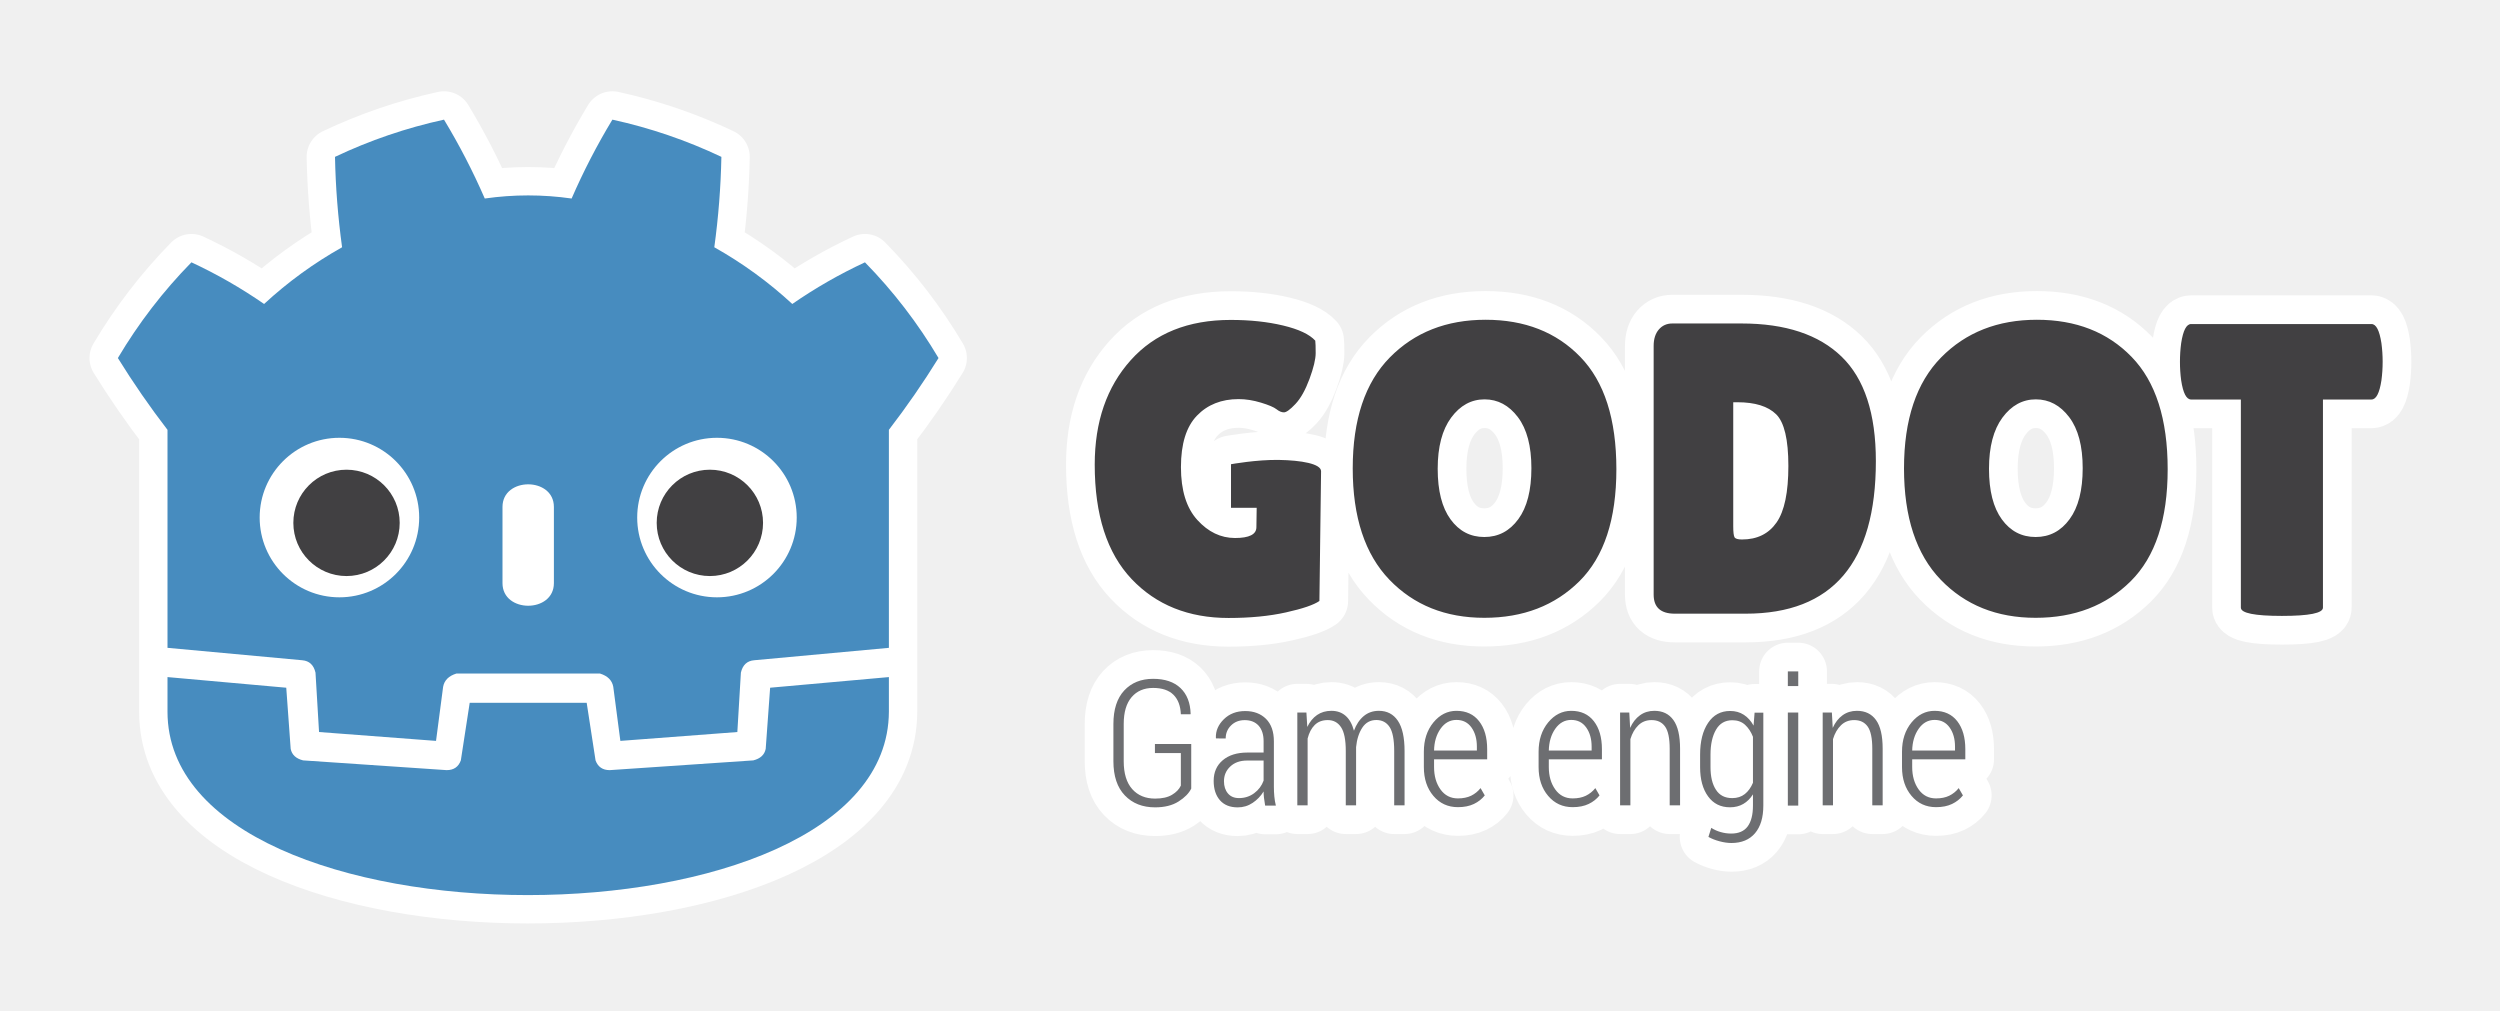
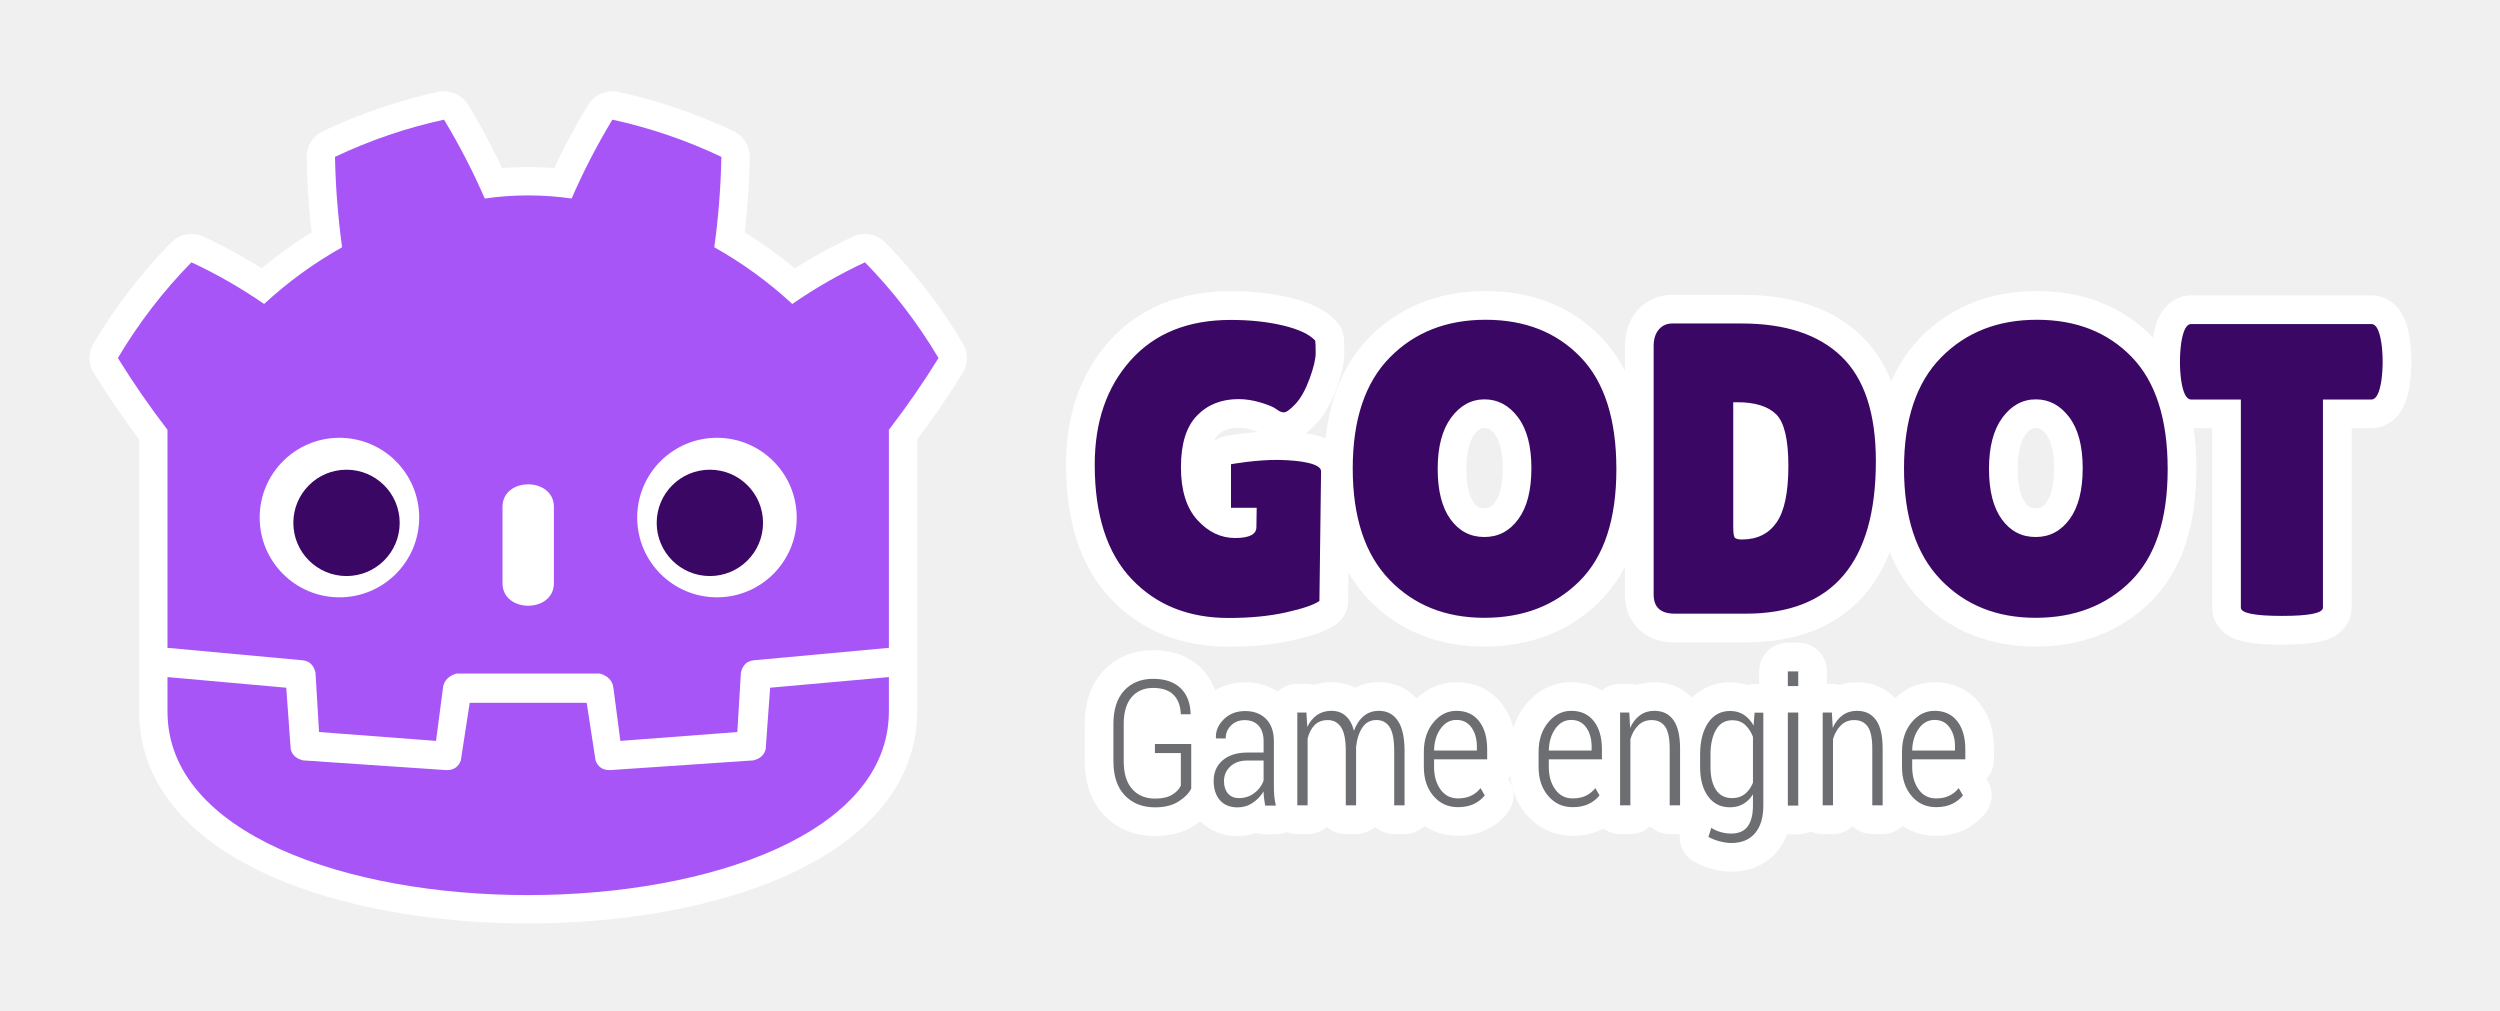
<svg xmlns="http://www.w3.org/2000/svg" width="1024" height="414">
  <path stroke="#fff" stroke-linejoin="round" stroke-width="23.5" d="M523.82 188.382c-9.142-.142-19.603 1.764-19.603 1.764v17.842h10.52l-.117 7.953c0 2.946-2.92 4.427-8.747 4.427-5.831 0-10.982-2.47-15.45-7.395-4.48-4.932-6.708-12.141-6.708-21.64 0-9.519 2.176-16.537 6.536-21.065 4.35-4.524 10.05-6.794 17.064-6.794 2.946 0 5.996.476 9.168 1.445 3.174.962 5.293 1.863 6.375 2.707 1.072.867 2.09 1.277 3.056 1.277.96 0 2.513-1.122 4.66-3.392 2.153-2.263 4.082-5.693 5.782-10.267 1.694-4.598 2.543-8.122 2.543-10.621 0-2.48-.054-4.19-.164-5.092-2.379-2.603-6.767-4.666-13.168-6.2-6.39-1.53-13.552-2.289-21.476-2.289-17.438 0-31.073 5.49-40.92 16.47-9.855 10.982-14.773 25.24-14.773 42.79 0 20.607 5.035 36.227 15.103 46.868 10.085 10.64 23.327 15.953 39.743 15.953 8.827 0 16.664-.76 23.51-2.289 6.853-1.523 11.41-3.088 13.676-4.67l.68-53.137c0-3.087-8.149-4.488-17.29-4.645zm84.247-24.804c-5.431 0-9.98 2.496-13.671 7.47-3.672 4.98-5.517 11.969-5.517 20.963 0 9.013 1.754 15.914 5.27 20.722 3.508 4.823 8.117 7.225 13.835 7.225 5.715 0 10.358-2.432 13.924-7.313q5.351-7.293 5.353-20.884c0-9.054-1.846-16.023-5.524-20.89q-5.51-7.292-13.67-7.293m-.083 89.477c-15.9 0-28.868-5.203-38.89-15.61q-15.016-15.624-15.017-45.592c0-19.992 5.063-35.128 15.191-45.435 10.131-10.293 23.209-15.444 39.228-15.444 16.016 0 28.954 5.058 38.795 15.204 9.858 10.126 14.778 25.477 14.778 46.009 0 20.546-5.034 35.828-15.114 45.856-10.08 10.008-23.062 15.012-38.971 15.012m101.95-88.298v50.788c0 2.37.176 3.866.515 4.493.337.624 1.358.937 3.052.937 6.232 0 10.954-2.328 14.181-6.97 3.235-4.636 4.835-12.356 4.835-23.168 0-10.817-1.674-17.865-5-21.139-3.344-3.283-8.64-4.94-15.884-4.94zm-32.599 78.798V141.681c0-2.832.704-5.067 2.126-6.724 1.413-1.632 3.25-2.461 5.521-2.461h28.357c17.994 0 31.664 4.54 40.994 13.597 9.347 9.054 14.02 23.31 14.02 42.784 0 41.66-17.778 62.486-53.326 62.486h-29.03c-5.769 0-8.662-2.597-8.662-7.808m156.544-79.977c-5.432 0-9.994 2.496-13.678 7.47q-5.507 7.471-5.508 20.963c0 9.013 1.758 15.914 5.262 20.722 3.505 4.823 8.119 7.225 13.837 7.225 5.717 0 10.363-2.432 13.924-7.313q5.354-7.293 5.355-20.884c0-9.054-1.843-16.023-5.522-20.89-3.68-4.861-8.23-7.293-13.67-7.293m-.087 89.477q-23.86 0-38.88-15.61-15.03-15.624-15.03-45.592c0-19.992 5.065-35.128 15.191-45.435 10.139-10.293 23.209-15.444 39.233-15.444 16.02 0 28.946 5.058 38.8 15.204 9.85 10.126 14.772 25.477 14.772 46.009 0 20.546-5.037 35.828-15.115 45.856-10.076 10.008-23.07 15.012-38.971 15.012m117.69-4.17c0 2.251-5.597 3.392-16.809 3.392-11.202 0-16.815-1.141-16.815-3.392v-85.248h-20.371c-1.928 0-3.286-2.597-4.077-7.818a56 56 0 0 1-.501-7.636c0-2.592.162-5.146.501-7.636.79-5.205 2.15-7.823 4.077-7.823h73.864c1.924 0 3.277 2.617 4.078 7.823.333 2.49.505 5.043.505 7.636 0 2.608-.172 5.152-.505 7.637-.8 5.22-2.154 7.817-4.078 7.817h-19.87z" />
-   <path fill="#414042" d="M523.82 188.382c-9.142-.142-19.603 1.764-19.603 1.764v17.842h10.52l-.117 7.953c0 2.946-2.92 4.427-8.747 4.427-5.831 0-10.982-2.47-15.45-7.395-4.48-4.932-6.708-12.141-6.708-21.64 0-9.519 2.176-16.537 6.536-21.065 4.35-4.524 10.05-6.794 17.064-6.794 2.946 0 5.996.476 9.168 1.445 3.174.962 5.293 1.863 6.375 2.707 1.072.867 2.09 1.277 3.056 1.277.96 0 2.513-1.122 4.66-3.392 2.153-2.263 4.082-5.693 5.782-10.267 1.694-4.598 2.543-8.122 2.543-10.621 0-2.48-.054-4.19-.164-5.092-2.379-2.603-6.767-4.666-13.168-6.2-6.39-1.53-13.552-2.289-21.476-2.289-17.438 0-31.073 5.49-40.92 16.47-9.855 10.982-14.773 25.24-14.773 42.79 0 20.607 5.035 36.227 15.103 46.868 10.085 10.64 23.327 15.953 39.743 15.953 8.827 0 16.664-.76 23.51-2.289 6.853-1.523 11.41-3.088 13.676-4.67l.68-53.137c0-3.087-8.149-4.488-17.29-4.645m84.247-24.804c-5.431 0-9.98 2.496-13.671 7.47-3.672 4.98-5.517 11.969-5.517 20.963 0 9.013 1.754 15.914 5.27 20.722 3.508 4.823 8.117 7.225 13.835 7.225 5.715 0 10.358-2.432 13.924-7.313q5.351-7.293 5.353-20.884c0-9.054-1.846-16.023-5.524-20.89q-5.51-7.292-13.67-7.293m-.083 89.477c-15.9 0-28.868-5.203-38.89-15.61q-15.016-15.624-15.017-45.592c0-19.992 5.063-35.128 15.191-45.435 10.131-10.293 23.209-15.444 39.228-15.444 16.016 0 28.954 5.058 38.795 15.204 9.858 10.126 14.778 25.477 14.778 46.009 0 20.546-5.034 35.828-15.114 45.856-10.08 10.008-23.062 15.012-38.971 15.012m101.95-88.298v50.788c0 2.37.176 3.866.515 4.493.337.624 1.358.937 3.052.937 6.232 0 10.954-2.328 14.181-6.97 3.235-4.636 4.835-12.356 4.835-23.168 0-10.817-1.674-17.865-5-21.139-3.344-3.283-8.64-4.94-15.884-4.94zm-32.599 78.798V141.681c0-2.832.704-5.067 2.126-6.724 1.413-1.632 3.25-2.461 5.521-2.461h28.357c17.994 0 31.664 4.54 40.994 13.597 9.347 9.054 14.02 23.31 14.02 42.784 0 41.66-17.778 62.486-53.326 62.486h-29.03c-5.769 0-8.662-2.597-8.662-7.808m156.544-79.977c-5.432 0-9.994 2.496-13.678 7.47q-5.507 7.471-5.508 20.963c0 9.013 1.758 15.914 5.262 20.722 3.505 4.823 8.119 7.225 13.837 7.225 5.717 0 10.363-2.432 13.924-7.313q5.354-7.293 5.355-20.884c0-9.054-1.843-16.023-5.522-20.89-3.68-4.861-8.23-7.293-13.67-7.293m-.087 89.477q-23.86 0-38.88-15.61-15.03-15.624-15.03-45.592c0-19.992 5.065-35.128 15.191-45.435 10.139-10.293 23.209-15.444 39.233-15.444 16.02 0 28.946 5.058 38.8 15.204 9.85 10.126 14.772 25.477 14.772 46.009 0 20.546-5.037 35.828-15.115 45.856-10.076 10.008-23.07 15.012-38.971 15.012m117.69-4.17c0 2.251-5.597 3.392-16.809 3.392-11.202 0-16.815-1.141-16.815-3.392v-85.248h-20.371c-1.928 0-3.286-2.597-4.077-7.818a56 56 0 0 1-.501-7.636c0-2.592.162-5.146.501-7.636.79-5.205 2.15-7.823 4.077-7.823h73.864c1.924 0 3.277 2.617 4.078 7.823.333 2.49.505 5.043.505 7.636 0 2.608-.172 5.152-.505 7.637-.8 5.22-2.154 7.817-4.078 7.817h-19.87z" />
+   <path fill="#3b0764" d="M523.82 188.382c-9.142-.142-19.603 1.764-19.603 1.764v17.842h10.52l-.117 7.953c0 2.946-2.92 4.427-8.747 4.427-5.831 0-10.982-2.47-15.45-7.395-4.48-4.932-6.708-12.141-6.708-21.64 0-9.519 2.176-16.537 6.536-21.065 4.35-4.524 10.05-6.794 17.064-6.794 2.946 0 5.996.476 9.168 1.445 3.174.962 5.293 1.863 6.375 2.707 1.072.867 2.09 1.277 3.056 1.277.96 0 2.513-1.122 4.66-3.392 2.153-2.263 4.082-5.693 5.782-10.267 1.694-4.598 2.543-8.122 2.543-10.621 0-2.48-.054-4.19-.164-5.092-2.379-2.603-6.767-4.666-13.168-6.2-6.39-1.53-13.552-2.289-21.476-2.289-17.438 0-31.073 5.49-40.92 16.47-9.855 10.982-14.773 25.24-14.773 42.79 0 20.607 5.035 36.227 15.103 46.868 10.085 10.64 23.327 15.953 39.743 15.953 8.827 0 16.664-.76 23.51-2.289 6.853-1.523 11.41-3.088 13.676-4.67l.68-53.137c0-3.087-8.149-4.488-17.29-4.645m84.247-24.804c-5.431 0-9.98 2.496-13.671 7.47-3.672 4.98-5.517 11.969-5.517 20.963 0 9.013 1.754 15.914 5.27 20.722 3.508 4.823 8.117 7.225 13.835 7.225 5.715 0 10.358-2.432 13.924-7.313q5.351-7.293 5.353-20.884c0-9.054-1.846-16.023-5.524-20.89q-5.51-7.292-13.67-7.293m-.083 89.477c-15.9 0-28.868-5.203-38.89-15.61q-15.016-15.624-15.017-45.592c0-19.992 5.063-35.128 15.191-45.435 10.131-10.293 23.209-15.444 39.228-15.444 16.016 0 28.954 5.058 38.795 15.204 9.858 10.126 14.778 25.477 14.778 46.009 0 20.546-5.034 35.828-15.114 45.856-10.08 10.008-23.062 15.012-38.971 15.012m101.95-88.298v50.788c0 2.37.176 3.866.515 4.493.337.624 1.358.937 3.052.937 6.232 0 10.954-2.328 14.181-6.97 3.235-4.636 4.835-12.356 4.835-23.168 0-10.817-1.674-17.865-5-21.139-3.344-3.283-8.64-4.94-15.884-4.94zm-32.599 78.798V141.681c0-2.832.704-5.067 2.126-6.724 1.413-1.632 3.25-2.461 5.521-2.461h28.357c17.994 0 31.664 4.54 40.994 13.597 9.347 9.054 14.02 23.31 14.02 42.784 0 41.66-17.778 62.486-53.326 62.486h-29.03c-5.769 0-8.662-2.597-8.662-7.808m156.544-79.977c-5.432 0-9.994 2.496-13.678 7.47q-5.507 7.471-5.508 20.963c0 9.013 1.758 15.914 5.262 20.722 3.505 4.823 8.119 7.225 13.837 7.225 5.717 0 10.363-2.432 13.924-7.313q5.354-7.293 5.355-20.884c0-9.054-1.843-16.023-5.522-20.89-3.68-4.861-8.23-7.293-13.67-7.293m-.087 89.477q-23.86 0-38.88-15.61-15.03-15.624-15.03-45.592c0-19.992 5.065-35.128 15.191-45.435 10.139-10.293 23.209-15.444 39.233-15.444 16.02 0 28.946 5.058 38.8 15.204 9.85 10.126 14.772 25.477 14.772 46.009 0 20.546-5.037 35.828-15.115 45.856-10.076 10.008-23.07 15.012-38.971 15.012m117.69-4.17c0 2.251-5.597 3.392-16.809 3.392-11.202 0-16.815-1.141-16.815-3.392v-85.248h-20.371c-1.928 0-3.286-2.597-4.077-7.818a56 56 0 0 1-.501-7.636c0-2.592.162-5.146.501-7.636.79-5.205 2.15-7.823 4.077-7.823h73.864c1.924 0 3.277 2.617 4.078 7.823.333 2.49.505 5.043.505 7.636 0 2.608-.172 5.152-.505 7.637-.8 5.22-2.154 7.817-4.078 7.817h-19.87z" />
  <path stroke="#fff" stroke-linejoin="round" stroke-width="23.5" d="M487.93 322.997c-.94 1.926-2.664 3.691-5.188 5.289-2.52 1.607-5.722 2.406-9.611 2.406-5.132 0-9.259-1.617-12.394-4.887-3.122-3.243-4.686-7.92-4.686-14.022V296.57c0-5.97 1.473-10.548 4.431-13.743 2.95-3.17 6.903-4.78 11.84-4.78 4.824 0 8.564 1.27 11.212 3.781 2.639 2.519 4.025 6.038 4.146 10.532l-.066.2h-3.94c-.14-3.443-1.14-6.101-3.022-7.979-1.871-1.861-4.655-2.803-8.33-2.803-3.72 0-6.668 1.259-8.823 3.785-2.15 2.518-3.224 6.17-3.224 10.968v15.301q.001 7.462 3.476 11.382c2.316 2.592 5.438 3.892 9.38 3.892 2.876 0 5.19-.51 6.92-1.554 1.738-1.028 2.942-2.285 3.624-3.775V308.45h-10.618v-3.704h14.873zm19.557 3.902c2.336 0 4.416-.661 6.232-2.01 1.82-1.353 3.096-3.063 3.852-5.146v-8.224h-6.756q-4.31 0-6.896 2.442c-1.726 1.617-2.581 3.637-2.581 6.037 0 2.03.534 3.696 1.616 4.981 1.08 1.289 2.59 1.92 4.533 1.92m10.715 3.068a99 99 0 0 1-.48-3.225 22 22 0 0 1-.15-2.562 14.9 14.9 0 0 1-4.483 4.675c-1.836 1.236-3.878 1.848-6.128 1.848-3.147 0-5.567-.975-7.28-2.927-1.702-1.96-2.563-4.6-2.563-7.936 0-3.523 1.237-6.35 3.72-8.448 2.48-2.098 5.85-3.147 10.09-3.147h6.643v-4.672c0-2.686-.686-4.802-2.032-6.331-1.375-1.51-3.264-2.275-5.701-2.275-2.268 0-4.139.722-5.608 2.182-1.463 1.45-2.19 3.224-2.19 5.337l-3.944-.035-.07-.206c-.11-2.866.973-5.4 3.261-7.646 2.279-2.24 5.203-3.352 8.761-3.352 3.517 0 6.347 1.069 8.509 3.2q3.224 3.227 3.226 9.21v18.645c0 1.358.064 2.677.183 3.936a25 25 0 0 0 .627 3.729zm16.905-38.108.36 5.9c1-2.112 2.339-3.739 3.998-4.896q2.498-1.711 5.874-1.711c2.296 0 4.232.668 5.794 2.02 1.562 1.347 2.714 3.387 3.446 6.127.938-2.529 2.264-4.528 3.986-5.975 1.722-1.45 3.812-2.172 6.23-2.172 3.335 0 5.923 1.35 7.755 4.05 1.841 2.705 2.759 6.856 2.759 12.464v22.207h-4.246v-22.28c0-4.663-.645-7.946-1.9-9.834-1.261-1.89-3.071-2.842-5.41-2.842-2.462 0-4.384 1.04-5.767 3.152-1.375 2.112-2.223 4.754-2.531 7.945v23.86h-4.224v-22.258c0-4.554-.639-7.812-1.945-9.759-1.299-1.946-3.107-2.912-5.427-2.912-2.218 0-4.013.677-5.358 2.02-1.353 1.349-2.315 3.195-2.899 5.538v27.369h-4.22v-38.014zm61.457 3.021q-3.966 0-6.517 3.613c-1.705 2.415-2.585 5.392-2.656 8.938h17.537v-1.626c0-3.137-.736-5.75-2.21-7.822-1.482-2.075-3.53-3.103-6.154-3.103m.598 35.735c-4.099 0-7.451-1.543-10.055-4.621q-3.895-4.61-3.896-11.793v-6.313c0-4.798 1.303-8.798 3.912-11.979 2.616-3.167 5.758-4.75 9.441-4.75 3.983 0 7.068 1.413 9.27 4.246q3.313 4.257 3.312 11.434v4.171H587.39v3.162c0 3.68.882 6.744 2.635 9.19 1.757 2.45 4.144 3.666 7.136 3.666 2.077 0 3.888-.367 5.396-1.089a11.1 11.1 0 0 0 3.877-3.132l1.728 2.99c-1.148 1.456-2.634 2.633-4.45 3.505-1.811.868-4 1.312-6.551 1.312m46.411-35.734q-3.976 0-6.528 3.613-2.54 3.62-2.652 8.938h17.54v-1.626c0-3.137-.733-5.75-2.216-7.822-1.475-2.075-3.52-3.103-6.144-3.103m.593 35.735c-4.1 0-7.446-1.543-10.045-4.621q-3.91-4.61-3.91-11.793v-6.313c0-4.798 1.309-8.798 3.913-11.979 2.623-3.167 5.766-4.75 9.45-4.75 3.975 0 7.072 1.413 9.27 4.246 2.2 2.837 3.304 6.65 3.304 11.434v4.171h-21.755v3.162q0 5.52 2.647 9.19c1.747 2.45 4.124 3.666 7.125 3.666 2.087 0 3.888-.367 5.392-1.089a11.2 11.2 0 0 0 3.894-3.132l1.717 2.99c-1.15 1.456-2.633 2.633-4.451 3.505-1.81.868-3.997 1.312-6.55 1.312m23.189-38.755.345 6.284c1.014-2.23 2.353-3.962 4.034-5.166 1.667-1.21 3.63-1.824 5.887-1.824 3.396 0 5.998 1.256 7.804 3.78 1.826 2.518 2.73 6.434 2.73 11.749v23.191h-4.249V306.72c0-4.343-.636-7.377-1.9-9.137-1.258-1.76-3.107-2.636-5.513-2.636-2.158 0-3.968.701-5.419 2.126-1.457 1.412-2.543 3.294-3.267 5.666v27.134h-4.219V291.86zm33.27 22.395c0 3.858.73 6.926 2.213 9.208 1.465 2.304 3.695 3.443 6.671 3.443 2.04 0 3.757-.544 5.167-1.657 1.405-1.113 2.514-2.662 3.336-4.627V301.79c-.79-2.025-1.874-3.66-3.244-4.92-1.368-1.24-3.102-1.863-5.186-1.863-2.97 0-5.216 1.294-6.708 3.891-1.502 2.603-2.25 5.995-2.25 10.161zm-4.262-5.195c0-5.386 1.088-9.714 3.274-12.975 2.169-3.245 5.187-4.871 9.03-4.871 2.134 0 4.007.52 5.607 1.564 1.603 1.024 2.928 2.523 3.992 4.43l.412-5.287h3.581v38.048c0 4.871-1.13 8.646-3.4 11.317-2.271 2.66-5.499 4.009-9.666 4.009-1.5 0-3.11-.235-4.832-.691-1.724-.456-3.252-1.054-4.59-1.805l1.168-3.704a14.1 14.1 0 0 0 3.831 1.716 15.2 15.2 0 0 0 4.352.616q4.536-.001 6.71-2.905c1.452-1.961 2.18-4.798 2.18-8.553v-4.597c-1.079 1.71-2.402 3.024-3.97 3.93-1.563.912-3.39 1.368-5.448 1.368-3.818 0-6.814-1.496-8.976-4.486-2.167-2.983-3.255-6.965-3.255-11.93zm40.2 20.916h-4.266V291.86h4.266zm0-48.968h-4.266v-6.005h4.266zm13.774 10.852.346 6.284c1.016-2.23 2.35-3.962 4.027-5.166 1.677-1.21 3.643-1.824 5.89-1.824 3.397 0 6.01 1.256 7.82 3.78 1.821 2.518 2.717 6.434 2.717 11.749v23.191h-4.248V306.72c0-4.343-.635-7.377-1.897-9.137-1.268-1.76-3.103-2.636-5.517-2.636-2.157 0-3.962.701-5.412 2.126-1.455 1.412-2.545 3.294-3.266 5.666v27.134h-4.224V291.86zm42.074 3.021q-3.978 0-6.518 3.613-2.547 3.62-2.66 8.938h17.54v-1.626c0-3.137-.731-5.75-2.21-7.822-1.476-2.075-3.525-3.103-6.152-3.103m.602 35.735c-4.11 0-7.456-1.543-10.048-4.621q-3.903-4.61-3.903-11.793v-6.313c0-4.798 1.302-8.798 3.91-11.979q3.924-4.75 9.439-4.75c3.978 0 7.077 1.413 9.283 4.246 2.197 2.837 3.3 6.65 3.3 11.434v4.171h-21.76v3.162c0 3.68.887 6.744 2.642 9.19 1.754 2.45 4.133 3.666 7.137 3.666 2.08 0 3.88-.367 5.382-1.089a11.16 11.16 0 0 0 3.897-3.132l1.725 2.99c-1.156 1.456-2.64 2.633-4.454 3.505-1.81.868-3.998 1.312-6.55 1.312" />
  <path fill="#6d6e71" d="M487.93 322.997c-.94 1.926-2.664 3.691-5.188 5.289-2.52 1.607-5.722 2.406-9.611 2.406-5.132 0-9.259-1.617-12.394-4.887-3.122-3.243-4.686-7.92-4.686-14.022V296.57c0-5.97 1.473-10.548 4.431-13.743 2.95-3.17 6.903-4.78 11.84-4.78 4.824 0 8.564 1.27 11.212 3.781 2.639 2.519 4.025 6.038 4.146 10.532l-.066.2h-3.94c-.14-3.443-1.14-6.101-3.022-7.979-1.871-1.861-4.655-2.803-8.33-2.803-3.72 0-6.668 1.259-8.823 3.785-2.15 2.518-3.224 6.17-3.224 10.968v15.301q.001 7.462 3.476 11.382c2.316 2.592 5.438 3.892 9.38 3.892 2.876 0 5.19-.51 6.92-1.554 1.738-1.028 2.942-2.285 3.624-3.775V308.45h-10.618v-3.704h14.873zm19.557 3.902c2.336 0 4.416-.661 6.232-2.01 1.82-1.353 3.096-3.063 3.852-5.146v-8.224h-6.756q-4.31 0-6.896 2.442c-1.726 1.617-2.581 3.637-2.581 6.037 0 2.03.534 3.696 1.616 4.981 1.08 1.289 2.59 1.92 4.533 1.92m10.715 3.068a99 99 0 0 1-.48-3.225 22 22 0 0 1-.15-2.562 14.9 14.9 0 0 1-4.483 4.675c-1.836 1.236-3.878 1.848-6.128 1.848-3.147 0-5.567-.975-7.28-2.927-1.702-1.96-2.563-4.6-2.563-7.936 0-3.523 1.237-6.35 3.72-8.448 2.48-2.098 5.85-3.147 10.09-3.147h6.643v-4.672c0-2.686-.686-4.802-2.032-6.331-1.375-1.51-3.264-2.275-5.701-2.275-2.268 0-4.139.722-5.608 2.182-1.463 1.45-2.19 3.224-2.19 5.337l-3.944-.035-.07-.206c-.11-2.866.973-5.4 3.261-7.646 2.279-2.24 5.203-3.352 8.761-3.352 3.517 0 6.347 1.069 8.509 3.2q3.224 3.227 3.226 9.21v18.645c0 1.358.064 2.677.183 3.936a25 25 0 0 0 .627 3.729zm16.905-38.108.36 5.9c1-2.112 2.339-3.739 3.998-4.896q2.498-1.711 5.874-1.711c2.296 0 4.232.668 5.794 2.02 1.562 1.347 2.714 3.387 3.446 6.127.938-2.529 2.264-4.528 3.986-5.975 1.722-1.45 3.812-2.172 6.23-2.172 3.335 0 5.923 1.35 7.755 4.05 1.841 2.705 2.759 6.856 2.759 12.464v22.207h-4.246v-22.28c0-4.663-.645-7.946-1.9-9.834-1.261-1.89-3.071-2.842-5.41-2.842-2.462 0-4.384 1.04-5.767 3.152-1.375 2.112-2.223 4.754-2.531 7.945v23.86h-4.224v-22.258c0-4.554-.639-7.812-1.945-9.759-1.299-1.946-3.107-2.912-5.427-2.912-2.218 0-4.013.677-5.358 2.02-1.353 1.349-2.315 3.195-2.899 5.538v27.369h-4.22v-38.014zm61.457 3.021q-3.966 0-6.517 3.613c-1.705 2.415-2.585 5.392-2.656 8.938h17.537v-1.626c0-3.137-.736-5.75-2.21-7.822-1.482-2.075-3.53-3.103-6.154-3.103m.598 35.735c-4.099 0-7.451-1.543-10.055-4.621q-3.895-4.61-3.896-11.793v-6.313c0-4.798 1.303-8.798 3.912-11.979 2.616-3.167 5.758-4.75 9.441-4.75 3.983 0 7.068 1.413 9.27 4.246q3.313 4.257 3.312 11.434v4.171H587.39v3.162c0 3.68.882 6.744 2.635 9.19 1.757 2.45 4.144 3.666 7.136 3.666 2.077 0 3.888-.367 5.396-1.089a11.1 11.1 0 0 0 3.877-3.132l1.728 2.99c-1.148 1.456-2.634 2.633-4.45 3.505-1.811.868-4 1.312-6.551 1.312m46.411-35.734q-3.976 0-6.528 3.613-2.54 3.62-2.652 8.938h17.54v-1.626c0-3.137-.733-5.75-2.216-7.822-1.475-2.075-3.52-3.103-6.144-3.103m.593 35.735c-4.1 0-7.446-1.543-10.045-4.621q-3.91-4.61-3.91-11.793v-6.313c0-4.798 1.309-8.798 3.913-11.979 2.623-3.167 5.766-4.75 9.45-4.75 3.975 0 7.072 1.413 9.27 4.246 2.2 2.837 3.304 6.65 3.304 11.434v4.171h-21.755v3.162q0 5.52 2.647 9.19c1.747 2.45 4.124 3.666 7.125 3.666 2.087 0 3.888-.367 5.392-1.089a11.2 11.2 0 0 0 3.894-3.132l1.717 2.99c-1.15 1.456-2.633 2.633-4.451 3.505-1.81.868-3.997 1.312-6.55 1.312m23.189-38.755.345 6.284c1.014-2.23 2.353-3.962 4.034-5.166 1.667-1.21 3.63-1.824 5.887-1.824 3.396 0 5.998 1.256 7.804 3.78 1.826 2.518 2.73 6.434 2.73 11.749v23.191h-4.249V306.72c0-4.343-.636-7.377-1.9-9.137-1.258-1.76-3.107-2.636-5.513-2.636-2.158 0-3.968.701-5.419 2.126-1.457 1.412-2.543 3.294-3.267 5.666v27.134h-4.219V291.86zm33.27 22.395c0 3.858.73 6.926 2.213 9.208 1.465 2.304 3.695 3.443 6.671 3.443 2.04 0 3.757-.544 5.167-1.657 1.405-1.113 2.514-2.662 3.336-4.627V301.79c-.79-2.025-1.874-3.66-3.244-4.92-1.368-1.24-3.102-1.863-5.186-1.863-2.97 0-5.216 1.294-6.708 3.891-1.502 2.603-2.25 5.995-2.25 10.161zm-4.262-5.195c0-5.386 1.088-9.714 3.274-12.975 2.169-3.245 5.187-4.871 9.03-4.871 2.134 0 4.007.52 5.607 1.564 1.603 1.024 2.928 2.523 3.992 4.43l.412-5.287h3.581v38.048c0 4.871-1.13 8.646-3.4 11.317-2.271 2.66-5.499 4.009-9.666 4.009-1.5 0-3.11-.235-4.832-.691-1.724-.456-3.252-1.054-4.59-1.805l1.168-3.704a14.1 14.1 0 0 0 3.831 1.716 15.2 15.2 0 0 0 4.352.616q4.536-.001 6.71-2.905c1.452-1.961 2.18-4.798 2.18-8.553v-4.597c-1.079 1.71-2.402 3.024-3.97 3.93-1.563.912-3.39 1.368-5.448 1.368-3.818 0-6.814-1.496-8.976-4.486-2.167-2.983-3.255-6.965-3.255-11.93zm40.2 20.916h-4.266V291.86h4.266zm0-48.968h-4.266v-6.005h4.266zm13.774 10.852.346 6.284c1.016-2.23 2.35-3.962 4.027-5.166 1.677-1.21 3.643-1.824 5.89-1.824 3.397 0 6.01 1.256 7.82 3.78 1.821 2.518 2.717 6.434 2.717 11.749v23.191h-4.248V306.72c0-4.343-.635-7.377-1.897-9.137-1.268-1.76-3.103-2.636-5.517-2.636-2.157 0-3.962.701-5.412 2.126-1.455 1.412-2.545 3.294-3.266 5.666v27.134h-4.224V291.86zm42.074 3.021q-3.978 0-6.518 3.613-2.547 3.62-2.66 8.938h17.54v-1.626c0-3.137-.731-5.75-2.21-7.822-1.476-2.075-3.525-3.103-6.152-3.103m.602 35.735c-4.11 0-7.456-1.543-10.048-4.621q-3.903-4.61-3.903-11.793v-6.313c0-4.798 1.302-8.798 3.91-11.979q3.924-4.75 9.439-4.75c3.978 0 7.077 1.413 9.283 4.246 2.197 2.837 3.3 6.65 3.3 11.434v4.171h-21.76v3.162c0 3.68.887 6.744 2.642 9.19 1.754 2.45 4.133 3.666 7.137 3.666 2.08 0 3.88-.367 5.382-1.089a11.16 11.16 0 0 0 3.897-3.132l1.725 2.99c-1.156 1.456-2.64 2.633-4.454 3.505-1.81.868-3.998 1.312-6.55 1.312" />
  <g fill="#fff" transform="translate(30.492 21.054)scale(.363)">
    <path d="M105 673v33q407 354 814 0v-33z" />
    <path fill="none" stroke="#fff" stroke-linejoin="round" stroke-width="64" d="M105 745c0 276 813 276 814 0V427q30-39 56-81-35-59-83-108-43 20-82 47-40-37-88-64 7-51 8-102-59-28-123-42-26 43-46 89-49-7-98 0-20-46-46-89-64 14-123 42 1 51 8 102-48 27-88 64-39-27-82-47-48 49-83 108 26 42 56 81v318z" />
-     <path fill="#478cbf" d="m105 673 152 14q12 1 15 14l4 67 132 10 8-61q2-11 15-15h162q13 4 15 15l8 61 132-10 4-67q3-13 15-14l152-14V427q30-39 56-81-35-59-83-108-43 20-82 47-40-37-88-64 7-51 8-102-59-28-123-42-26 43-46 89-49-7-98 0-20-46-46-89-64 14-123 42 1 51 8 102-48 27-88 64-39-27-82-47-48 49-83 108 26 42 56 81zm0 33v39c0 276 813 276 814 0v-39l-134 12-5 69q-2 10-14 13l-162 11q-12 0-16-11l-10-65H446l-10 65q-4 11-16 11l-162-11q-12-3-14-13l-5-69z" />
+     <path fill="#a855f7" d="m105 673 152 14q12 1 15 14l4 67 132 10 8-61q2-11 15-15h162q13 4 15 15l8 61 132-10 4-67q3-13 15-14l152-14V427q30-39 56-81-35-59-83-108-43 20-82 47-40-37-88-64 7-51 8-102-59-28-123-42-26 43-46 89-49-7-98 0-20-46-46-89-64 14-123 42 1 51 8 102-48 27-88 64-39-27-82-47-48 49-83 108 26 42 56 81zm0 33v39c0 276 813 276 814 0v-39l-134 12-5 69q-2 10-14 13l-162 11q-12 0-16-11l-10-65H446l-10 65q-4 11-16 11l-162-11q-12-3-14-13l-5-69z" />
    <path d="M483 600c0 34 58 34 58 0v-86c0-34-58-34-58 0z" />
    <circle cx="725" cy="526" r="90" />
    <circle cx="299" cy="526" r="90" />
  </g>
-   <g fill="#414042" transform="translate(30.492 21.054)scale(.363)">
+   <g fill="#3b0764" transform="translate(30.492 21.054)scale(.363)">
    <circle cx="307" cy="532" r="60" />
    <circle cx="717" cy="532" r="60" />
  </g>
</svg>
